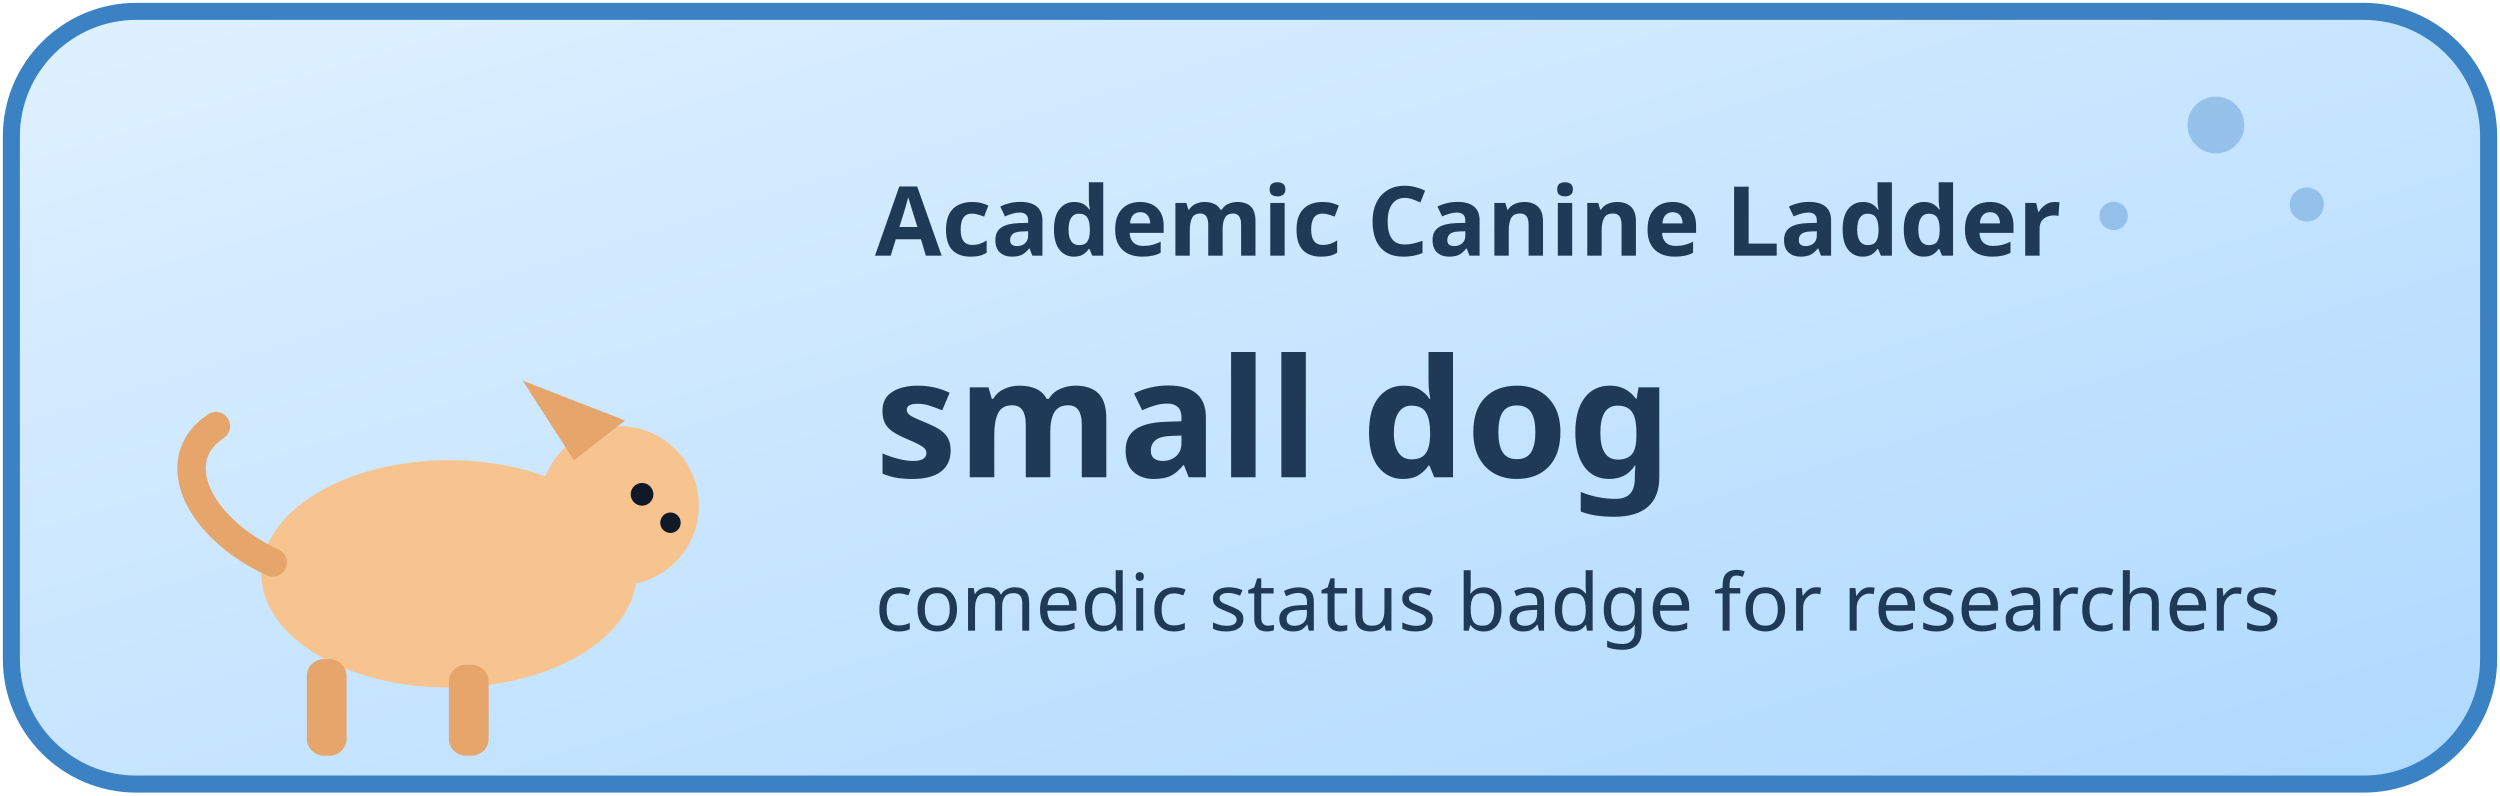
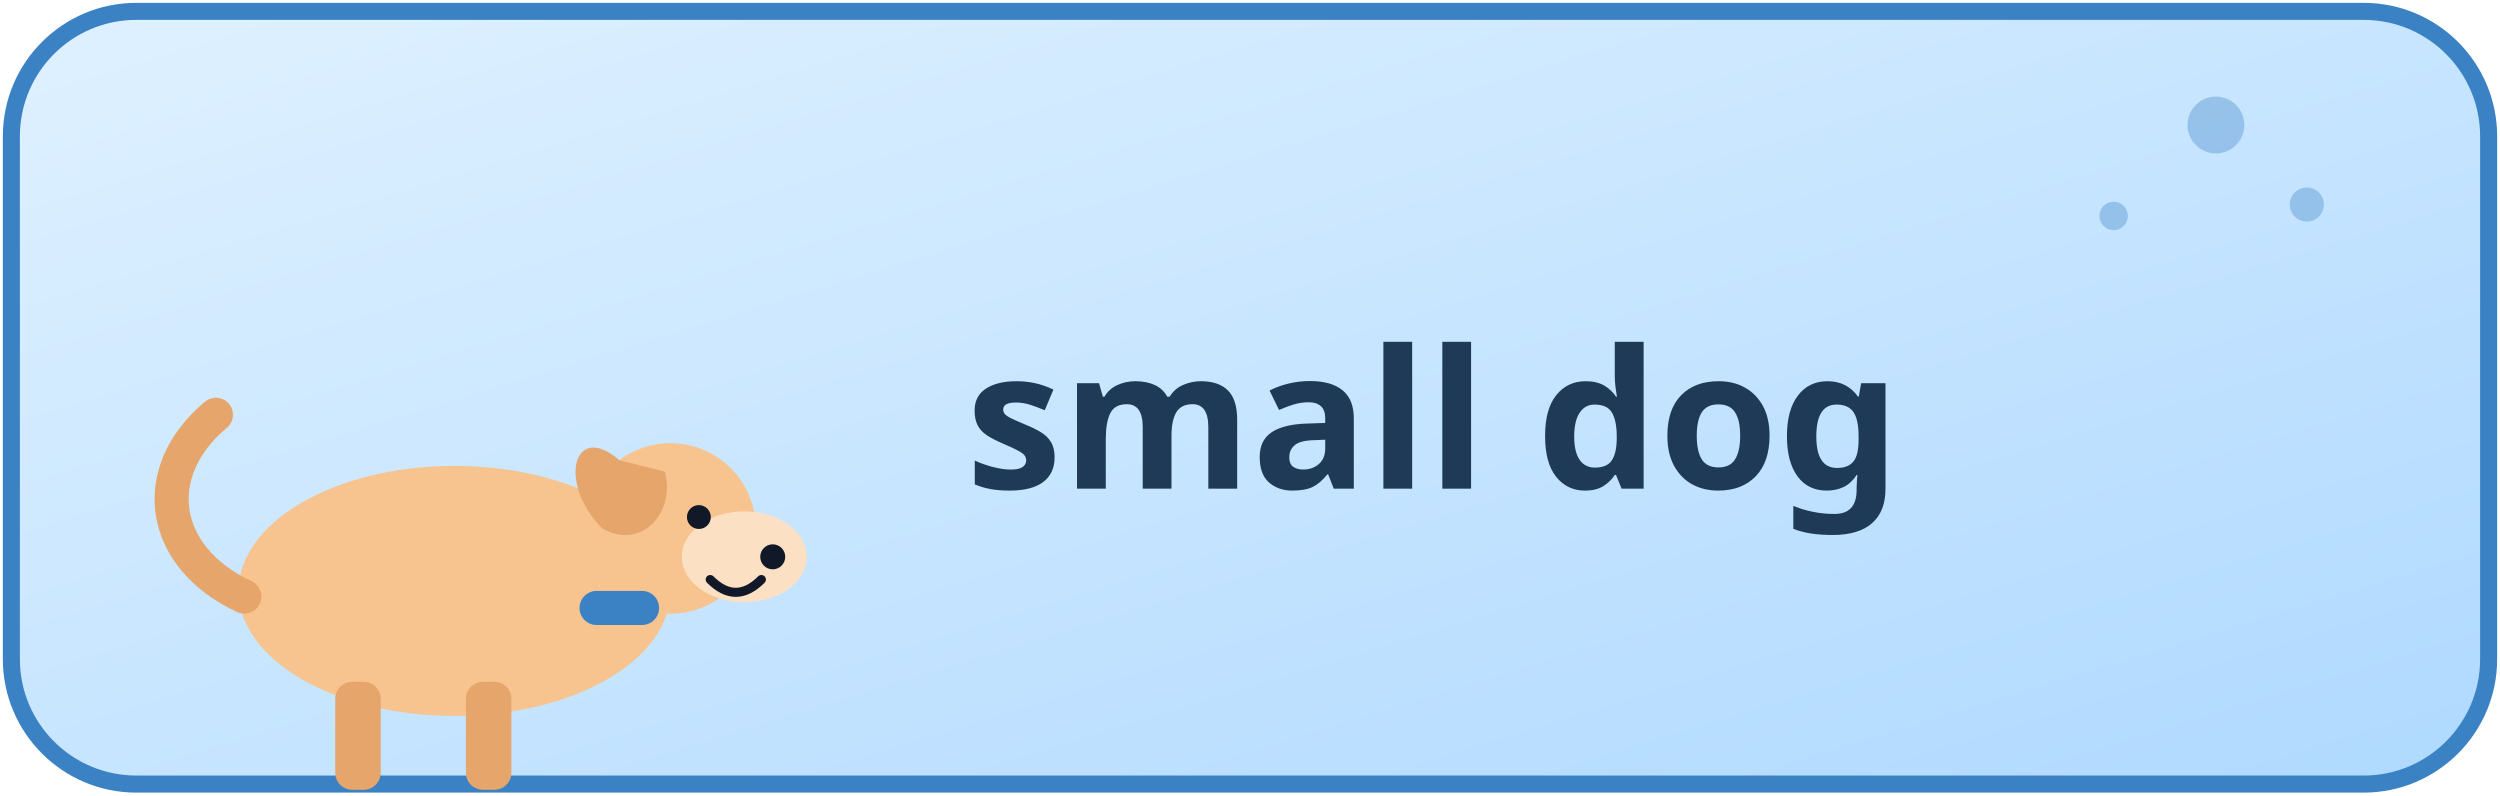
<svg xmlns="http://www.w3.org/2000/svg" width="440" height="140" viewBox="0 0 440 140" role="img" aria-label="Academic level: small dog">
  <defs>
    <linearGradient id="bg-small-dog" x1="0" y1="0" x2="1" y2="1">
      <stop offset="0%" stop-color="#dff1ff" />
      <stop offset="100%" stop-color="#afd9ff" />
    </linearGradient>
  </defs>
  <rect x="2" y="2" width="436" height="136" rx="22" fill="url(#bg-small-dog)" stroke="#3b82c4" stroke-width="3" />
  <circle cx="390" cy="22" r="5" fill="#3b82c4" fill-opacity="0.35" />
  <circle cx="406" cy="36" r="3" fill="#3b82c4" fill-opacity="0.35" />
  <circle cx="372" cy="38" r="2.5" fill="#3b82c4" fill-opacity="0.35" />
-   <text x="154" y="45" font-family="Trebuchet MS, Verdana, sans-serif" font-size="17" font-weight="700" fill="#1f3a56">Academic Canine Ladder</text>
-   <text x="154" y="84" font-family="Trebuchet MS, Verdana, sans-serif" font-size="29" font-weight="800" fill="#1f3a56">small dog</text>
-   <text x="154" y="111" font-family="Trebuchet MS, Verdana, sans-serif" font-size="14" fill="#1f3a56">comedic status badge for researchers</text>
-   <g transform="translate(82 83)">
-     <ellipse cx="-3" cy="18" rx="33" ry="20" fill="#f7c38f" />
-     <circle cx="27" cy="6" r="14" fill="#f7c38f" />
-     <path d="M19 -2 L10 -16 L28 -9 Z" fill="#e5a56b" />
-     <circle cx="31" cy="4" r="2" fill="#111827" />
-     <circle cx="36" cy="9" r="1.8" fill="#111827" />
-     <rect x="-28" y="33" width="7" height="17" rx="3" fill="#e5a56b" />
-     <rect x="-3" y="34" width="7" height="16" rx="3" fill="#e5a56b" />
-     <path d="M-34 16 C-47 10, -53 -2, -44 -8" fill="none" stroke="#e5a56b" stroke-width="5" stroke-linecap="round" />
+   <text x="170" y="86" font-family="Trebuchet MS, Verdana, sans-serif" font-size="34" font-weight="800" fill="#1f3a56">small dog</text>
+   <g transform="translate(84 82)">
+     <ellipse cx="-4" cy="22" rx="38" ry="22" fill="#f7c38f" />
+     <circle cx="34" cy="11" r="15" fill="#f7c38f" />
+     <ellipse cx="47" cy="16" rx="11" ry="8" fill="#fbe0c4" />
+     <path d="M25 -1 C17 -8, 14 3, 22 11 C29 15, 35 8, 33 1 Z" fill="#e5a56b" />
+     <circle cx="39" cy="9" r="2.1" fill="#111827" />
+     <circle cx="52" cy="16" r="2.2" fill="#111827" />
+     <path d="M50 20 C47 23, 44 23, 41 20" fill="none" stroke="#111827" stroke-width="1.6" stroke-linecap="round" />
+     <rect x="-25" y="38" width="8" height="19" rx="3" fill="#e5a56b" />
+     <rect x="-2" y="38" width="8" height="19" rx="3" fill="#e5a56b" />
+     <path d="M-41 23 C-56 16, -58 1, -46 -9" fill="none" stroke="#e5a56b" stroke-width="6" stroke-linecap="round" />
+     <rect x="18" y="22" width="14" height="6" rx="3" fill="#3b82c4" />
  </g>
</svg>
